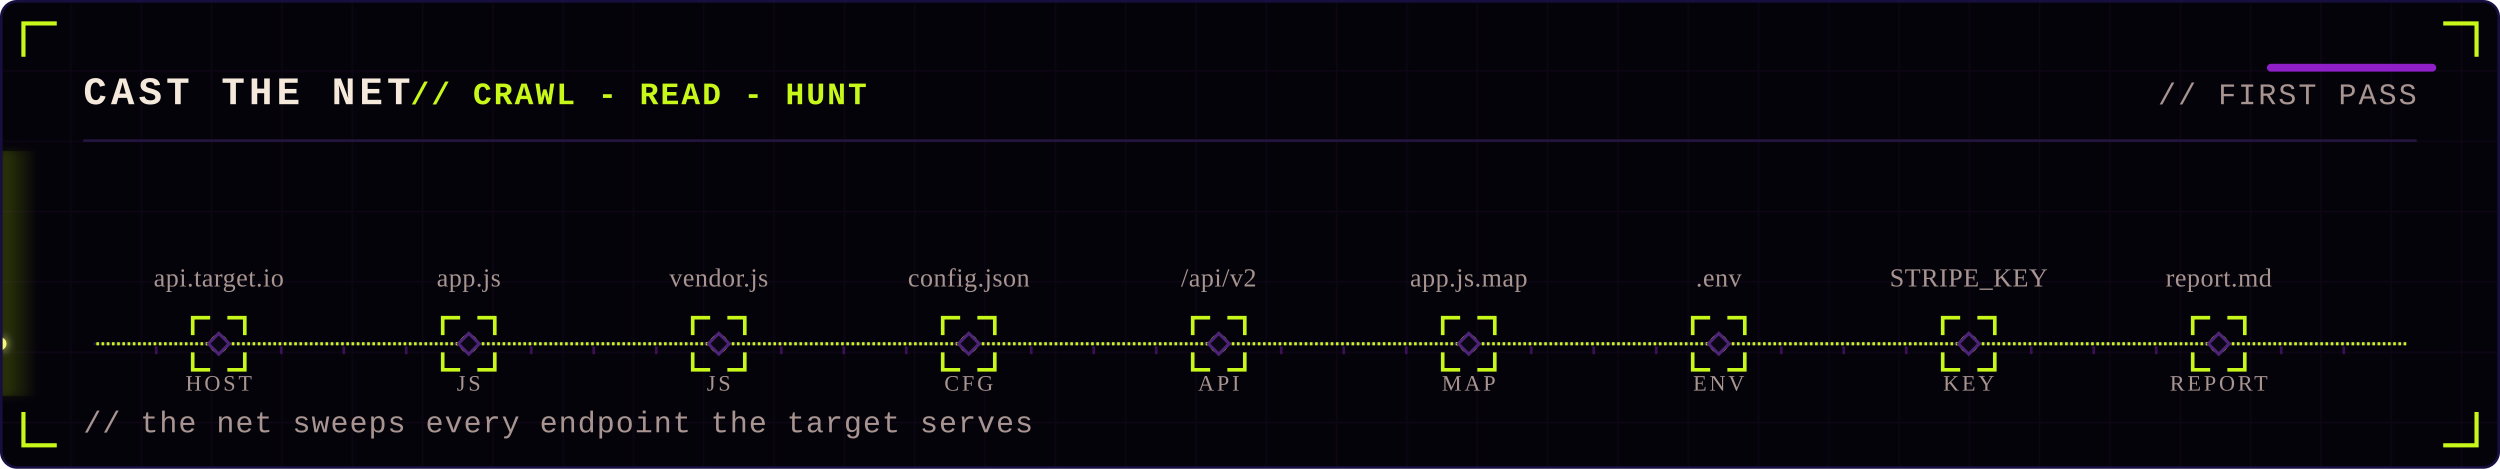
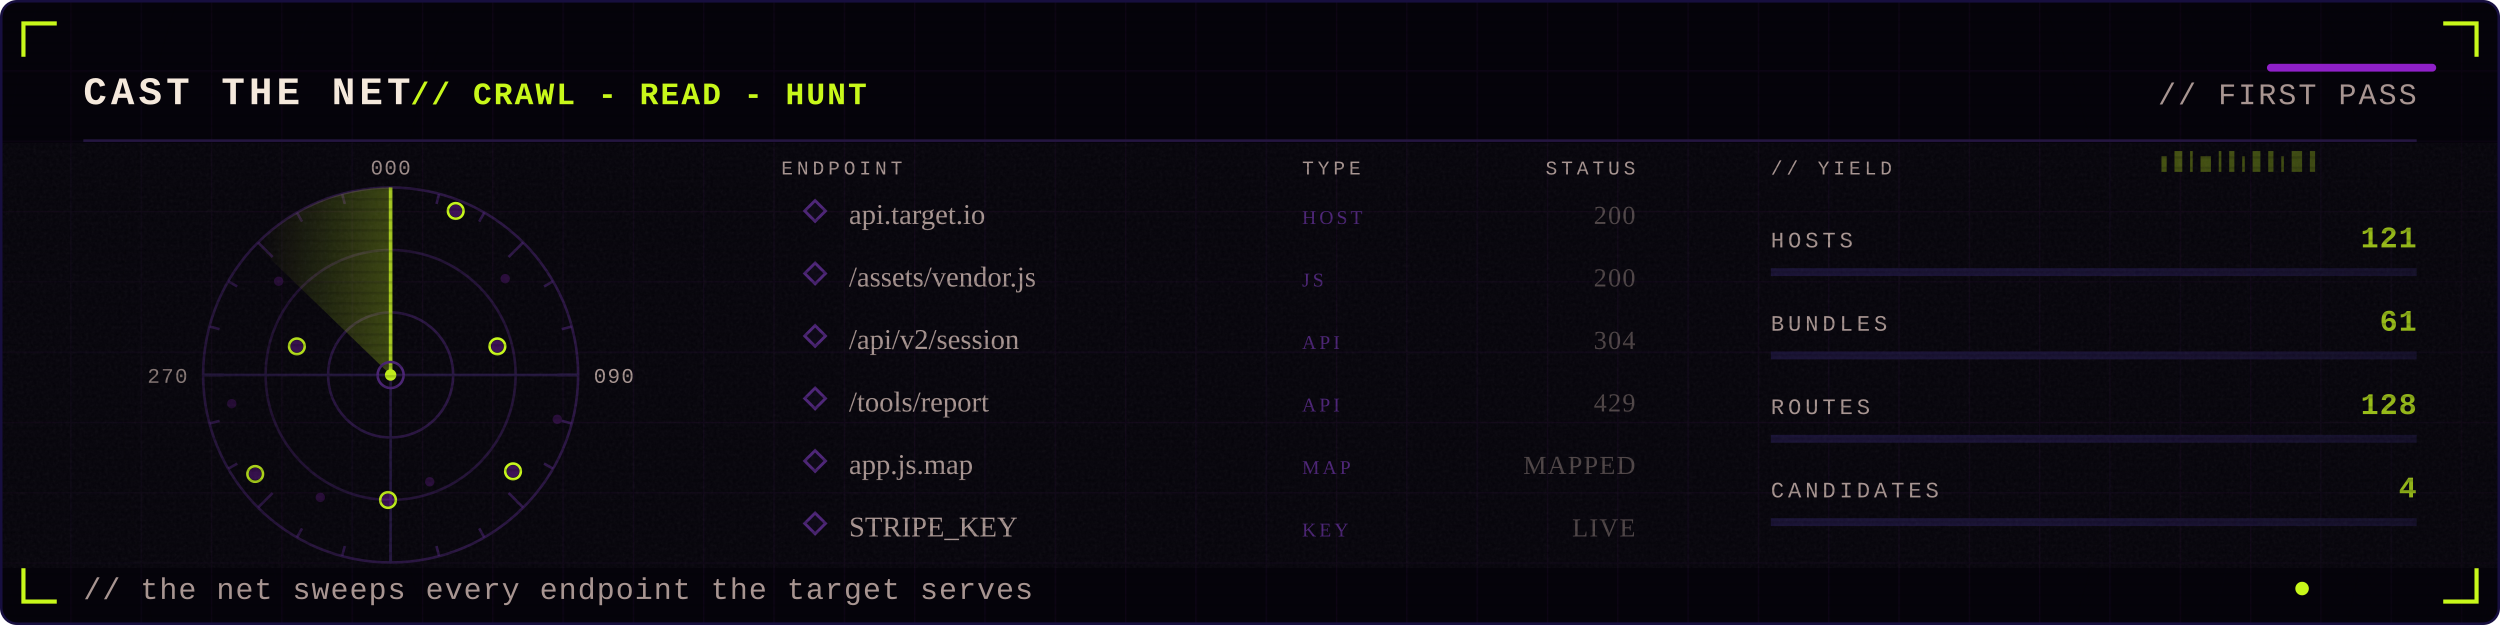
- <svg xmlns="http://www.w3.org/2000/svg" width="960" height="180" viewBox="0 0 960 180" role="img" aria-label="A single sweep moving across a field of targets. As it passes each artifact locks on and lights up: a host, two JavaScript bundles, a config, an API route, a source map, an env file, a stripe key, and the report.">
+ <svg xmlns="http://www.w3.org/2000/svg" width="960" height="240" viewBox="0 0 960 240" role="img" aria-label="A radar sweep across a target field. As the sweep passes each bearing a blip locks on, a matching line lights up in the live endpoint log beside it, and the yield meters fill: 121 hosts, 61 bundles, 128 routes, 4 candidates. A stripe key reads live.">
  <defs>
    <pattern id="nagrid" width="27" height="27" patternUnits="userSpaceOnUse">
      <path d="M27 0H0v27" fill="none" stroke="#9F23DD" stroke-width="1" opacity=".11" />
    </pattern>
+     <pattern id="nascan" width="4" height="4" patternUnits="userSpaceOnUse">
+       <rect y="0" width="4" height="1" fill="#000" opacity=".45" />
+     </pattern>
    <clipPath id="naclip">
-       <rect x="1" y="1" width="958" height="178" rx="6" />
+       <rect x="1" y="1" width="958" height="238" rx="6" />
    </clipPath>
-     <linearGradient id="nabcol" x1="0" y1="0" x2="1" y2="0">
+     <linearGradient id="wgrad" x1="0" y1="0" x2="1" y2="0">
      <stop offset="0" stop-color="#C8F81A" stop-opacity="0" />
-       <stop offset=".5" stop-color="#C8F81A" stop-opacity=".12" />
-       <stop offset="1" stop-color="#C8F81A" stop-opacity="0" />
+       <stop offset="1" stop-color="#C8F81A" stop-opacity=".28" />
    </linearGradient>
-     <linearGradient id="nabv" x1="0" y1="0" x2="0" y2="1">
-       <stop offset="0" stop-color="#C8F81A" stop-opacity="0" />
-       <stop offset=".25" stop-color="#C8F81A" stop-opacity=".9" />
-       <stop offset=".75" stop-color="#C8F81A" stop-opacity=".9" />
-       <stop offset="1" stop-color="#C8F81A" stop-opacity="0" />
-     </linearGradient>
-     <filter id="naglow" x="-60%" y="-30%" width="220%" height="160%">
-       <feGaussianBlur stdDeviation="1.6" result="b" />
-       <feMerge>
-         <feMergeNode in="b" />
-         <feMergeNode in="SourceGraphic" />
-       </feMerge>
+     <radialGradient id="navig" gradientUnits="userSpaceOnUse" cx="480" cy="136" r="560">
+       <stop offset=".55" stop-color="#05030A" stop-opacity="0" />
+       <stop offset="1" stop-color="#05030A" stop-opacity=".5" />
+     </radialGradient>
+     <filter id="nagrain" x="0" y="0" width="100%" height="100%">
+       <feTurbulence type="fractalNoise" baseFrequency=".8" numOctaves="2" seed="7" stitchTiles="stitch" />
+       <feColorMatrix type="saturate" values="0" />
+       <feComponentTransfer>
+         <feFuncA type="linear" slope=".05" />
+       </feComponentTransfer>
+     </filter>
+     <filter id="hg" x="-5%" y="-40%" width="110%" height="180%">
+       <feTurbulence type="fractalNoise" baseFrequency="0.002 0.55" numOctaves="1" seed="8" result="bands" />
+       <feDisplacementMap in="SourceGraphic" in2="bands" xChannelSelector="R" yChannelSelector="G" scale="0">
+         <animate attributeName="scale" values="0;0;2.5;0;0;1.5;0" keyTimes="0;0.45;0.5;0.53;0.7;0.74;0.77" calcMode="discrete" dur="6.4s" repeatCount="indefinite" />
+       </feDisplacementMap>
    </filter>
    <style>
      .m{font-family:ui-monospace,SFMono-Regular,Menlo,Consolas,"Liberation Mono",monospace}
-       .beam{animation:bm 9.0s linear infinite, bmfade 9.0s linear infinite}
-       @keyframes bm{from{transform:translateX(36px)}to{transform:translateX(924px)}}
-       @keyframes bmfade{0%,2%{opacity:0}4%{opacity:1}96%{opacity:1}98%,100%{opacity:0}}
-       .trail{animation:tl 9.0s linear infinite, tlfade 9.0s linear infinite}
-       @keyframes tl{from{stroke-dashoffset:1}to{stroke-dashoffset:0}}
-       @keyframes tlfade{0%,2%{opacity:0}4%{opacity:.28}96%{opacity:.28}98%,100%{opacity:0}}
-       .nd{animation:ndacq 9.0s linear infinite}
-       @keyframes ndacq{0%,5.5%{stroke:#4C2377;fill:#0A0614}7%,13%{stroke:#C8F81A;fill:#160334}15.5%,100%{stroke:#4C2377;fill:#0A0614}}
-       .bk{animation:bkacq 9.0s linear infinite}
-       @keyframes bkacq{0%,5%{stroke-dashoffset:12;opacity:0}6.5%,13%{stroke-dashoffset:0;opacity:1}13.1%,100%{stroke-dashoffset:12;opacity:0}}
-       .lb{animation:lbacq 9.0s linear infinite}
-       @keyframes lbacq{0%,5.5%{fill:#A89591}7%,13%{fill:#F5E9DC}15.5%,100%{fill:#A89591}}
-       .tg{animation:tgacq 9.0s linear infinite}
-       @keyframes tgacq{0%,5.5%{fill:#A89591;opacity:.45}7%,13%{fill:#C8F81A;opacity:1}15.5%,100%{fill:#A89591;opacity:.45}}
-       .pn{animation:pnacq 9.0s linear infinite}
-       @keyframes pnacq{0%,5.5%{r:3;opacity:0}6.5%{opacity:.85}13%{r:15;opacity:0}100%{r:15;opacity:0}}
-       @media (prefers-reduced-motion:reduce){.beam{animation:none;opacity:0}.trail{animation:none;stroke-dashoffset:0;opacity:.28}.nd{animation:none;stroke:#C8F81A;fill:#160334}.bk{animation:none;stroke-dashoffset:0;opacity:1}.lb{animation:none;fill:#F5E9DC}.tg{animation:none;fill:#C8F81A;opacity:1}.pn{animation:none;opacity:0}}
+       .wgd{animation:spin 8.0s linear infinite;transform-origin:150px 144px;transform-box:view-box}
+       @keyframes spin{from{transform:rotate(0deg)}to{transform:rotate(360deg)}}
+       .gv{animation:gflk 7.3s steps(1) infinite;opacity:0}
+       .ga{animation:gflk 7.3s steps(1) infinite;opacity:0;animation-delay:-3.9s}
+       @keyframes gflk{0%,69%{opacity:0}70%,72.5%{opacity:.8}73%,86%{opacity:0}87%,88.5%{opacity:.55}89%,100%{opacity:0}}
+       .gm{animation:gmflk 7.3s steps(1) infinite;opacity:0}
+       @keyframes gmflk{0%,46%{opacity:0}47%,47.6%{opacity:.85}48%,71%{opacity:0}72%,72.5%{opacity:.7}73%,100%{opacity:0}}
+       .bl{animation:blacq 8.0s linear infinite}
+       @keyframes blacq{0%,5.5%{fill:#9F23DD;opacity:.35}8%,30%{fill:#C8F81A;opacity:1}36%,100%{fill:#9F23DD;opacity:.35}}
+       .pn{animation:pnacq 8.0s linear infinite}
+       @keyframes pnacq{0%,5.5%{r:3;opacity:0}7%{opacity:.85}30%{r:13;opacity:0}100%{r:13;opacity:0}}
+       .rg{animation:rgacq 8.0s linear infinite}
+       @keyframes rgacq{0%,5.5%{stroke:#4C2377;fill:#0A0614}8%,30%{stroke:#C8F81A;fill:#160334}36%,100%{stroke:#4C2377;fill:#0A0614}}
+       .rl{animation:rlacq 8.0s linear infinite}
+       @keyframes rlacq{0%,5.5%{fill:#A89591}8%,30%{fill:#F5E9DC}36%,100%{fill:#A89591}}
+       .rt{animation:rtacq 8.0s linear infinite}
+       @keyframes rtacq{0%,5.5%{fill:#4C2377}8%,30%{fill:#9F23DD}36%,100%{fill:#4C2377}}
+       .rs{animation:rsacq 8.0s linear infinite}
+       @keyframes rsacq{0%,5.5%{fill:#A89591;opacity:.45}8%,30%{fill:#C8F81A;opacity:1}36%,100%{fill:#A89591;opacity:.45}}
+       .rb{opacity:0;animation:rbacq 8.0s linear infinite}
+       @keyframes rbacq{0%,5.5%{opacity:0}8%,30%{opacity:.06}36%,100%{opacity:0}}
+       .ra{opacity:0;animation:raacq 8.0s linear infinite}
+       @keyframes raacq{0%,5.5%{opacity:0}8%,30%{opacity:1}36%,100%{opacity:0}}
+       .bf{transform:scaleX(0);transform-box:fill-box;transform-origin:left;animation:bargrow 8.0s linear infinite}
+       @keyframes bargrow{0%{transform:scaleX(0)}12%{transform:scaleX(1)}88%{transform:scaleX(1);opacity:1}92%{transform:scaleX(1);opacity:0}94%{transform:scaleX(0);opacity:0}100%{transform:scaleX(0);opacity:0}}
+       .lvd{animation:lv 1.6s ease-in-out infinite}
+       @keyframes lv{0%,100%{opacity:1}50%{opacity:.25}}
+       @media (prefers-reduced-motion:reduce){
+         .wgd{animation:none;opacity:0}.gv,.ga,.gm{animation:none;opacity:0}
+         .bl{animation:none;fill:#C8F81A;opacity:1}.pn{animation:none;opacity:0}
+         .rg{animation:none;stroke:#C8F81A;fill:#160334}.rl{animation:none;fill:#F5E9DC}
+         .rt{animation:none;fill:#9F23DD}.rs{animation:none;fill:#C8F81A;opacity:1}
+         .rb{animation:none;opacity:.06}.ra{animation:none;opacity:1}
+         .bf{animation:none;transform:scaleX(1)}.lvd{animation:none}
+       }
    </style>
  </defs>
-   <rect x=".5" y=".5" width="959" height="179" rx="6" fill="#05030A" stroke="#170F3F" />
+   <rect x=".5" y=".5" width="959" height="239" rx="6" fill="#05030A" stroke="#170F3F" />
  <g clip-path="url(#naclip)">
-     <rect width="960" height="180" fill="url(#nagrid)" opacity=".5" />
+     <rect width="960" height="240" fill="url(#nagrid)" opacity=".5" />
+     <g fill="none" stroke="#4C2377" opacity=".5">
+       <circle cx="150" cy="144" r="24" />
+       <circle cx="150" cy="144" r="48" opacity=".8" />
+       <circle cx="150" cy="144" r="72" opacity="1" />
+     </g>
+     <path d="M150.0 72.0L150.0 80.0M168.6 74.5L167.6 78.3M186.0 81.6L184.0 85.1M200.9 93.1L195.3 98.7M212.4 108.0L208.9 110.0M219.5 125.4L215.7 126.4M222.0 144.0L214.0 144.0M219.5 162.6L215.7 161.6M212.4 180.0L208.9 178.0M200.9 194.9L195.3 189.3M186.0 206.4L184.0 202.9M168.6 213.5L167.6 209.7M150.0 216.0L150.0 208.0M131.4 213.5L132.4 209.7M114.0 206.4L116.0 202.9M99.1 194.9L104.7 189.3M87.6 180.0L91.1 178.0M80.5 162.6L84.3 161.6M78.0 144.0L86.0 144.0M80.5 125.4L84.3 126.4M87.6 108.0L91.1 110.0M99.1 93.1L104.7 98.7M114.0 81.6L116.0 85.1M131.4 74.5L132.4 78.3" stroke="#4C2377" stroke-width="1" opacity=".55" />
+     <path d="M150 72V216M78 144H222" stroke="#241640" stroke-width="1" />
+     <g class="wgd">
+       <path d="M150 144L98.2 94A72 72 0 0 1 150 72Z" fill="url(#wgrad)" />
+       <path d="M150 144V72" stroke="#C8F81A" stroke-width="1.4" opacity=".8" />
+     </g>
+     <circle cx="194" cy="107" r="1.8" fill="#9F23DD" opacity=".22" />
+     <circle cx="214" cy="161" r="1.8" fill="#9F23DD" opacity=".22" />
+     <circle cx="165" cy="185" r="1.8" fill="#9F23DD" opacity=".22" />
+     <circle cx="123" cy="191" r="1.8" fill="#9F23DD" opacity=".22" />
+     <circle cx="89" cy="155" r="1.8" fill="#9F23DD" opacity=".22" />
+     <circle cx="107" cy="108" r="1.8" fill="#9F23DD" opacity=".22" />
+     <circle class="bl" cx="175" cy="81" r="2.4" fill="#9F23DD" opacity=".35" style="animation-delay:-7.99s" />
+     <circle class="pn" cx="175" cy="81" r="3" fill="none" stroke="#C8F81A" stroke-width="1" style="animation-delay:-7.99s" />
+     <circle class="bl" cx="191" cy="133" r="2.4" fill="#9F23DD" opacity=".35" style="animation-delay:-6.81s" />
+     <circle class="pn" cx="191" cy="133" r="3" fill="none" stroke="#C8F81A" stroke-width="1" style="animation-delay:-6.81s" />
+     <circle class="bl" cx="197" cy="181" r="2.4" fill="#9F23DD" opacity=".35" style="animation-delay:-5.64s" />
+     <circle class="pn" cx="197" cy="181" r="3" fill="none" stroke="#C8F81A" stroke-width="1" style="animation-delay:-5.64s" />
+     <circle class="bl" cx="149" cy="192" r="2.4" fill="#9F23DD" opacity=".35" style="animation-delay:-4.46s" />
+     <circle class="pn" cx="149" cy="192" r="3" fill="none" stroke="#C8F81A" stroke-width="1" style="animation-delay:-4.46s" />
+     <circle class="bl" cx="98" cy="182" r="2.4" fill="#9F23DD" opacity=".35" style="animation-delay:-3.28s" />
+     <circle class="pn" cx="98" cy="182" r="3" fill="none" stroke="#C8F81A" stroke-width="1" style="animation-delay:-3.28s" />
+     <circle class="bl" cx="114" cy="133" r="2.4" fill="#9F23DD" opacity=".35" style="animation-delay:-2.10s" />
+     <circle class="pn" cx="114" cy="133" r="3" fill="none" stroke="#C8F81A" stroke-width="1" style="animation-delay:-2.10s" />
+     <circle cx="150" cy="144" r="2.2" fill="#C8F81A" />
+     <circle cx="150" cy="144" r="5" fill="none" stroke="#4C2377" />
+     <g class="m" fill="#A89591" font-size="8" letter-spacing=".5">
+       <text x="150" y="67" text-anchor="middle">000</text>
+       <text x="228" y="147">090</text>
+       <text x="72" y="147" text-anchor="end">270</text>
+     </g>
+     <g class="m" font-size="7.5" letter-spacing="1.5" fill="#A89591">
+       <text x="300" y="67">ENDPOINT</text>
+       <text x="500" y="67">TYPE</text>
+       <text x="628" y="67" text-anchor="end">STATUS</text>
+     </g>
+     <rect class="rb" x="300" y="71" width="328" height="21" fill="#C8F81A" />
+     <rect class="ra" x="300" y="70" width="2" height="22" fill="#C8F81A" />
+     <path class="rg" d="M313 77l4 4-4 4-4-4z" stroke="#4C2377" fill="#0A0614" stroke-width="1.1" style="animation-delay:-7.99s" />
+     <text class="rl" x="326" y="86" font-size="11" fill="#A89591" style="animation-delay:-7.99s">api.target.io</text>
+     <text class="rt" x="500" y="86" font-size="7.5" letter-spacing="1.2" fill="#4C2377" style="animation-delay:-7.99s">HOST</text>
+     <text class="rs" x="628" y="86" font-size="10" letter-spacing=".5" text-anchor="end" fill="#A89591" opacity=".45" style="animation-delay:-7.99s">200</text>
+     <rect class="rb" x="300" y="95" width="328" height="21" fill="#C8F81A" />
+     <rect class="ra" x="300" y="94" width="2" height="22" fill="#C8F81A" />
+     <path class="rg" d="M313 101l4 4-4 4-4-4z" stroke="#4C2377" fill="#0A0614" stroke-width="1.1" style="animation-delay:-6.81s" />
+     <text class="rl" x="326" y="110" font-size="11" fill="#A89591" style="animation-delay:-6.81s">/assets/vendor.js</text>
+     <text class="rt" x="500" y="110" font-size="7.5" letter-spacing="1.2" fill="#4C2377" style="animation-delay:-6.81s">JS</text>
+     <text class="rs" x="628" y="110" font-size="10" letter-spacing=".5" text-anchor="end" fill="#A89591" opacity=".45" style="animation-delay:-6.81s">200</text>
+     <rect class="rb" x="300" y="119" width="328" height="21" fill="#C8F81A" />
+     <rect class="ra" x="300" y="118" width="2" height="22" fill="#C8F81A" />
+     <path class="rg" d="M313 125l4 4-4 4-4-4z" stroke="#4C2377" fill="#0A0614" stroke-width="1.1" style="animation-delay:-5.64s" />
+     <text class="rl" x="326" y="134" font-size="11" fill="#A89591" style="animation-delay:-5.64s">/api/v2/session</text>
+     <text class="rt" x="500" y="134" font-size="7.5" letter-spacing="1.2" fill="#4C2377" style="animation-delay:-5.64s">API</text>
+     <text class="rs" x="628" y="134" font-size="10" letter-spacing=".5" text-anchor="end" fill="#A89591" opacity=".45" style="animation-delay:-5.64s">304</text>
+     <rect class="rb" x="300" y="143" width="328" height="21" fill="#C8F81A" />
+     <rect class="ra" x="300" y="142" width="2" height="22" fill="#C8F81A" />
+     <path class="rg" d="M313 149l4 4-4 4-4-4z" stroke="#4C2377" fill="#0A0614" stroke-width="1.1" style="animation-delay:-4.46s" />
+     <text class="rl" x="326" y="158" font-size="11" fill="#A89591" style="animation-delay:-4.46s">/tools/report</text>
+     <text class="rt" x="500" y="158" font-size="7.5" letter-spacing="1.2" fill="#4C2377" style="animation-delay:-4.46s">API</text>
+     <text class="rs" x="628" y="158" font-size="10" letter-spacing=".5" text-anchor="end" fill="#A89591" opacity=".45" style="animation-delay:-4.46s">429</text>
+     <rect class="rb" x="300" y="167" width="328" height="21" fill="#C8F81A" />
+     <rect class="ra" x="300" y="166" width="2" height="22" fill="#C8F81A" />
+     <path class="rg" d="M313 173l4 4-4 4-4-4z" stroke="#4C2377" fill="#0A0614" stroke-width="1.1" style="animation-delay:-3.28s" />
+     <text class="rl" x="326" y="182" font-size="11" fill="#A89591" style="animation-delay:-3.28s">app.js.map</text>
+     <text class="rt" x="500" y="182" font-size="7.5" letter-spacing="1.2" fill="#4C2377" style="animation-delay:-3.28s">MAP</text>
+     <text class="rs" x="628" y="182" font-size="10" letter-spacing=".5" text-anchor="end" fill="#A89591" opacity=".45" style="animation-delay:-3.28s">MAPPED</text>
+     <rect class="rb" x="300" y="191" width="328" height="21" fill="#C8F81A" />
+     <rect class="ra" x="300" y="190" width="2" height="22" fill="#C8F81A" />
+     <path class="rg" d="M313 197l4 4-4 4-4-4z" stroke="#4C2377" fill="#0A0614" stroke-width="1.1" style="animation-delay:-2.10s" />
+     <text class="rl" x="326" y="206" font-size="11" fill="#A89591" style="animation-delay:-2.10s">STRIPE_KEY</text>
+     <text class="rt" x="500" y="206" font-size="7.5" letter-spacing="1.2" fill="#4C2377" style="animation-delay:-2.10s">KEY</text>
+     <text class="rs" x="628" y="206" font-size="10" letter-spacing=".5" text-anchor="end" fill="#A89591" opacity=".45" style="animation-delay:-2.10s">LIVE</text>
+     <g class="m">
+       <text x="680" y="67" font-size="7.5" letter-spacing="1.5" fill="#A89591">// YIELD</text>
+       <text x="680" y="95" font-size="8.5" letter-spacing="1.5" fill="#A89591">HOSTS</text>
+       <text x="928" y="95" font-size="11.5" letter-spacing=".4" font-weight="700" text-anchor="end" fill="#C8F81A">121</text>
+       <rect x="680" y="103" width="248" height="3" fill="#171033" />
+       <rect class="bf" x="680" y="103" width="234" height="3" fill="#C8F81A" style="animation-delay:0.35s" />
+       <text x="680" y="127" font-size="8.5" letter-spacing="1.5" fill="#A89591">BUNDLES</text>
+       <text x="928" y="127" font-size="11.5" letter-spacing=".4" font-weight="700" text-anchor="end" fill="#C8F81A">61</text>
+       <rect x="680" y="135" width="248" height="3" fill="#171033" />
+       <rect class="bf" x="680" y="135" width="118" height="3" fill="#C8F81A" style="animation-delay:1.05s" />
+       <text x="680" y="159" font-size="8.5" letter-spacing="1.5" fill="#A89591">ROUTES</text>
+       <text x="928" y="159" font-size="11.5" letter-spacing=".4" font-weight="700" text-anchor="end" fill="#C8F81A">128</text>
+       <rect x="680" y="167" width="248" height="3" fill="#171033" />
+       <rect class="bf" x="680" y="167" width="248" height="3" fill="#C8F81A" style="animation-delay:1.75s" />
+       <text x="680" y="191" font-size="8.5" letter-spacing="1.5" fill="#A89591">CANDIDATES</text>
+       <text x="928" y="191" font-size="11.5" letter-spacing=".4" font-weight="700" text-anchor="end" fill="#C8F81A">4</text>
+       <rect x="680" y="199" width="248" height="3" fill="#171033" />
+       <rect class="bf" x="680" y="199" width="8" height="3" fill="#C8F81A" style="animation-delay:2.45s" />
+     </g>
+     <g fill="#C8F81A" opacity=".35">
+       <rect x="830" y="60" width="2" height="6" />
+       <rect x="835" y="58" width="3" height="8" />
+       <rect x="841" y="58" width="1" height="8" />
+       <rect x="845" y="60" width="4" height="6" />
+       <rect x="852" y="58" width="1" height="8" />
+       <rect x="856" y="58" width="2" height="8" />
+       <rect x="861" y="60" width="1" height="6" />
+       <rect x="865" y="58" width="3" height="8" />
+       <rect x="871" y="58" width="2" height="8" />
+       <rect x="876" y="60" width="1" height="6" />
+       <rect x="880" y="58" width="4" height="8" />
+       <rect x="887" y="58" width="2" height="8" />
+     </g>
+     <rect width="960" height="240" fill="url(#navig)" />
+     <rect width="960" height="240" fill="url(#nascan)" opacity=".3" />
+     <rect x="1" y="55" width="958" height="163" fill="#000" filter="url(#nagrain)" />
  </g>
  <g fill="none" stroke="#C8F81A" stroke-width="1.6" stroke-linecap="square">
    <path d="M9 21V9h12" />
    <path d="M951 21V9h-12" />
-     <path d="M9 159v12h12" />
-     <path d="M951 159v12h-12" />
+     <path d="M9 219v12h12" />
+     <path d="M951 219v12h-12" />
  </g>
  <path d="M872 26h62" stroke="#9F23DD" stroke-width="3" stroke-linecap="round" opacity=".9" />
  <g class="m">
+     <text class="gv" x="32" y="40" font-size="15" font-weight="700" letter-spacing="1.6" style="transform:translate(1.6px,-1px)">CAST THE NET  //  CRAWL - READ - HUNT</text>
+     <text class="ga" x="32" y="40" font-size="15" font-weight="700" letter-spacing="1.6" style="transform:translate(-1.6px,1px)">CAST THE NET  //  CRAWL - READ - HUNT</text>
+     <text class="gm" x="32" y="40" font-size="15" font-weight="700" letter-spacing="1.6" fill="#F5E9DC" filter="url(#hg)">CAST THE NET  //  CRAWL - READ - HUNT</text>
    <text x="32" y="40" font-size="15" font-weight="700" letter-spacing="1.6" fill="#F5E9DC">CAST THE NET<tspan fill="#C8F81A" font-size="12" letter-spacing=".8">  //  CRAWL - READ - HUNT</tspan>
    </text>
    <text x="928" y="40" font-size="11.5" letter-spacing=".8" text-anchor="end" fill="#A89591">// FIRST PASS</text>
    <path d="M32 54H928" stroke="#241640" stroke-width="1" />
-   </g>
-   <g clip-path="url(#naclip)">
-     <path d="M60 133v3M84 133v3M108 133v3M132 133v3M156 133v3M180 133v3M204 133v3M228 133v3M252 133v3M276 133v3M300 133v3M324 133v3M348 133v3M372 133v3M396 133v3M420 133v3M444 133v3M468 133v3M492 133v3M516 133v3M540 133v3M564 133v3M588 133v3M612 133v3M636 133v3M660 133v3M684 133v3M708 133v3M732 133v3M756 133v3M780 133v3M804 133v3M828 133v3M852 133v3M876 133v3M900 133v3" stroke="#9F23DD" stroke-width="1" opacity=".35" />
-     <path d="M36 132H924" stroke="#241640" stroke-width="1" />
-     <path class="trail" d="M36 132H924" fill="none" stroke="#C8F81A" stroke-width="1.2" pathLength="1" stroke-dasharray="1" stroke-dashoffset="1" />
-     <g class="ndg">
-       <text class="lb" x="84" y="110" text-anchor="middle" font-size="10" letter-spacing=".2" fill="#A89591" style="animation-delay:-0.23s">api.target.io</text>
-       <text class="tg" x="84" y="150" text-anchor="middle" font-size="8.5" letter-spacing="1.1" fill="#A89591" style="animation-delay:-0.23s">HOST</text>
-       <circle class="pn" cx="84" cy="132" r="3" fill="none" stroke="#C8F81A" stroke-width="1" style="animation-delay:-0.23s" />
-       <g class="bk" fill="none" stroke="#C8F81A" stroke-width="1.4" stroke-linecap="square" style="animation-delay:-0.23s">
-         <path pathLength="12" stroke-dasharray="12" d="M74 128V122H80" />
-         <path pathLength="12" stroke-dasharray="12" d="M88 122H94V128" />
-         <path pathLength="12" stroke-dasharray="12" d="M94 136V142H88" />
-         <path pathLength="12" stroke-dasharray="12" d="M80 142H74V136" />
-       </g>
-       <path class="nd" d="M84 128l4 4-4 4-4-4z" stroke="#4C2377" fill="#0A0614" stroke-width="1.2" style="animation-delay:-0.23s" />
-     </g>
-     <g class="ndg">
-       <text class="lb" x="180" y="110" text-anchor="middle" font-size="10" letter-spacing=".2" fill="#A89591" style="animation-delay:-8.26s">app.js</text>
-       <text class="tg" x="180" y="150" text-anchor="middle" font-size="8.5" letter-spacing="1.1" fill="#A89591" style="animation-delay:-8.26s">JS</text>
-       <circle class="pn" cx="180" cy="132" r="3" fill="none" stroke="#C8F81A" stroke-width="1" style="animation-delay:-8.26s" />
-       <g class="bk" fill="none" stroke="#C8F81A" stroke-width="1.4" stroke-linecap="square" style="animation-delay:-8.26s">
-         <path pathLength="12" stroke-dasharray="12" d="M170 128V122H176" />
-         <path pathLength="12" stroke-dasharray="12" d="M184 122H190V128" />
-         <path pathLength="12" stroke-dasharray="12" d="M190 136V142H184" />
-         <path pathLength="12" stroke-dasharray="12" d="M176 142H170V136" />
-       </g>
-       <path class="nd" d="M180 128l4 4-4 4-4-4z" stroke="#4C2377" fill="#0A0614" stroke-width="1.2" style="animation-delay:-8.26s" />
-     </g>
-     <g class="ndg">
-       <text class="lb" x="276" y="110" text-anchor="middle" font-size="10" letter-spacing=".2" fill="#A89591" style="animation-delay:-7.29s">vendor.js</text>
-       <text class="tg" x="276" y="150" text-anchor="middle" font-size="8.5" letter-spacing="1.1" fill="#A89591" style="animation-delay:-7.29s">JS</text>
-       <circle class="pn" cx="276" cy="132" r="3" fill="none" stroke="#C8F81A" stroke-width="1" style="animation-delay:-7.29s" />
-       <g class="bk" fill="none" stroke="#C8F81A" stroke-width="1.4" stroke-linecap="square" style="animation-delay:-7.29s">
-         <path pathLength="12" stroke-dasharray="12" d="M266 128V122H272" />
-         <path pathLength="12" stroke-dasharray="12" d="M280 122H286V128" />
-         <path pathLength="12" stroke-dasharray="12" d="M286 136V142H280" />
-         <path pathLength="12" stroke-dasharray="12" d="M272 142H266V136" />
-       </g>
-       <path class="nd" d="M276 128l4 4-4 4-4-4z" stroke="#4C2377" fill="#0A0614" stroke-width="1.2" style="animation-delay:-7.29s" />
-     </g>
-     <g class="ndg">
-       <text class="lb" x="372" y="110" text-anchor="middle" font-size="10" letter-spacing=".2" fill="#A89591" style="animation-delay:-6.31s">config.json</text>
-       <text class="tg" x="372" y="150" text-anchor="middle" font-size="8.5" letter-spacing="1.1" fill="#A89591" style="animation-delay:-6.31s">CFG</text>
-       <circle class="pn" cx="372" cy="132" r="3" fill="none" stroke="#C8F81A" stroke-width="1" style="animation-delay:-6.31s" />
-       <g class="bk" fill="none" stroke="#C8F81A" stroke-width="1.4" stroke-linecap="square" style="animation-delay:-6.31s">
-         <path pathLength="12" stroke-dasharray="12" d="M362 128V122H368" />
-         <path pathLength="12" stroke-dasharray="12" d="M376 122H382V128" />
-         <path pathLength="12" stroke-dasharray="12" d="M382 136V142H376" />
-         <path pathLength="12" stroke-dasharray="12" d="M368 142H362V136" />
-       </g>
-       <path class="nd" d="M372 128l4 4-4 4-4-4z" stroke="#4C2377" fill="#0A0614" stroke-width="1.2" style="animation-delay:-6.31s" />
-     </g>
-     <g class="ndg">
-       <text class="lb" x="468" y="110" text-anchor="middle" font-size="10" letter-spacing=".2" fill="#A89591" style="animation-delay:-5.34s">/api/v2</text>
-       <text class="tg" x="468" y="150" text-anchor="middle" font-size="8.5" letter-spacing="1.1" fill="#A89591" style="animation-delay:-5.34s">API</text>
-       <circle class="pn" cx="468" cy="132" r="3" fill="none" stroke="#C8F81A" stroke-width="1" style="animation-delay:-5.34s" />
-       <g class="bk" fill="none" stroke="#C8F81A" stroke-width="1.4" stroke-linecap="square" style="animation-delay:-5.34s">
-         <path pathLength="12" stroke-dasharray="12" d="M458 128V122H464" />
-         <path pathLength="12" stroke-dasharray="12" d="M472 122H478V128" />
-         <path pathLength="12" stroke-dasharray="12" d="M478 136V142H472" />
-         <path pathLength="12" stroke-dasharray="12" d="M464 142H458V136" />
-       </g>
-       <path class="nd" d="M468 128l4 4-4 4-4-4z" stroke="#4C2377" fill="#0A0614" stroke-width="1.2" style="animation-delay:-5.34s" />
-     </g>
-     <g class="ndg">
-       <text class="lb" x="564" y="110" text-anchor="middle" font-size="10" letter-spacing=".2" fill="#A89591" style="animation-delay:-4.37s">app.js.map</text>
-       <text class="tg" x="564" y="150" text-anchor="middle" font-size="8.5" letter-spacing="1.1" fill="#A89591" style="animation-delay:-4.37s">MAP</text>
-       <circle class="pn" cx="564" cy="132" r="3" fill="none" stroke="#C8F81A" stroke-width="1" style="animation-delay:-4.37s" />
-       <g class="bk" fill="none" stroke="#C8F81A" stroke-width="1.4" stroke-linecap="square" style="animation-delay:-4.37s">
-         <path pathLength="12" stroke-dasharray="12" d="M554 128V122H560" />
-         <path pathLength="12" stroke-dasharray="12" d="M568 122H574V128" />
-         <path pathLength="12" stroke-dasharray="12" d="M574 136V142H568" />
-         <path pathLength="12" stroke-dasharray="12" d="M560 142H554V136" />
-       </g>
-       <path class="nd" d="M564 128l4 4-4 4-4-4z" stroke="#4C2377" fill="#0A0614" stroke-width="1.2" style="animation-delay:-4.37s" />
-     </g>
-     <g class="ndg">
-       <text class="lb" x="660" y="110" text-anchor="middle" font-size="10" letter-spacing=".2" fill="#A89591" style="animation-delay:-3.40s">.env</text>
-       <text class="tg" x="660" y="150" text-anchor="middle" font-size="8.5" letter-spacing="1.1" fill="#A89591" style="animation-delay:-3.40s">ENV</text>
-       <circle class="pn" cx="660" cy="132" r="3" fill="none" stroke="#C8F81A" stroke-width="1" style="animation-delay:-3.40s" />
-       <g class="bk" fill="none" stroke="#C8F81A" stroke-width="1.4" stroke-linecap="square" style="animation-delay:-3.40s">
-         <path pathLength="12" stroke-dasharray="12" d="M650 128V122H656" />
-         <path pathLength="12" stroke-dasharray="12" d="M664 122H670V128" />
-         <path pathLength="12" stroke-dasharray="12" d="M670 136V142H664" />
-         <path pathLength="12" stroke-dasharray="12" d="M656 142H650V136" />
-       </g>
-       <path class="nd" d="M660 128l4 4-4 4-4-4z" stroke="#4C2377" fill="#0A0614" stroke-width="1.2" style="animation-delay:-3.40s" />
-     </g>
-     <g class="ndg">
-       <text class="lb" x="756" y="110" text-anchor="middle" font-size="10" letter-spacing=".2" fill="#A89591" style="animation-delay:-2.42s">STRIPE_KEY</text>
-       <text class="tg" x="756" y="150" text-anchor="middle" font-size="8.5" letter-spacing="1.1" fill="#A89591" style="animation-delay:-2.42s">KEY</text>
-       <circle class="pn" cx="756" cy="132" r="3" fill="none" stroke="#C8F81A" stroke-width="1" style="animation-delay:-2.42s" />
-       <g class="bk" fill="none" stroke="#C8F81A" stroke-width="1.4" stroke-linecap="square" style="animation-delay:-2.42s">
-         <path pathLength="12" stroke-dasharray="12" d="M746 128V122H752" />
-         <path pathLength="12" stroke-dasharray="12" d="M760 122H766V128" />
-         <path pathLength="12" stroke-dasharray="12" d="M766 136V142H760" />
-         <path pathLength="12" stroke-dasharray="12" d="M752 142H746V136" />
-       </g>
-       <path class="nd" d="M756 128l4 4-4 4-4-4z" stroke="#4C2377" fill="#0A0614" stroke-width="1.2" style="animation-delay:-2.42s" />
-     </g>
-     <g class="ndg">
-       <text class="lb" x="852" y="110" text-anchor="middle" font-size="10" letter-spacing=".2" fill="#A89591" style="animation-delay:-1.45s">report.md</text>
-       <text class="tg" x="852" y="150" text-anchor="middle" font-size="8.5" letter-spacing="1.1" fill="#A89591" style="animation-delay:-1.45s">REPORT</text>
-       <circle class="pn" cx="852" cy="132" r="3" fill="none" stroke="#C8F81A" stroke-width="1" style="animation-delay:-1.45s" />
-       <g class="bk" fill="none" stroke="#C8F81A" stroke-width="1.4" stroke-linecap="square" style="animation-delay:-1.45s">
-         <path pathLength="12" stroke-dasharray="12" d="M842 128V122H848" />
-         <path pathLength="12" stroke-dasharray="12" d="M856 122H862V128" />
-         <path pathLength="12" stroke-dasharray="12" d="M862 136V142H856" />
-         <path pathLength="12" stroke-dasharray="12" d="M848 142H842V136" />
-       </g>
-       <path class="nd" d="M852 128l4 4-4 4-4-4z" stroke="#4C2377" fill="#0A0614" stroke-width="1.2" style="animation-delay:-1.45s" />
-     </g>
-     <g class="beam" filter="url(#naglow)">
-       <rect x="-14" y="58" width="28" height="94" fill="url(#nabcol)" />
-       <path d="M0 60V150" fill="none" stroke="url(#nabv)" stroke-width="2" opacity=".95" />
-       <circle cx="0" cy="132" r="2.5" fill="#F5F87D" />
-     </g>
-   </g>
-   <g class="m">
-     <text x="32" y="166" font-size="11.5" letter-spacing=".4" fill="#A89591">// the net sweeps every endpoint the target serves</text>
+     <text x="32" y="230" font-size="11.5" letter-spacing=".4" fill="#A89591">// the net sweeps every endpoint the target serves</text>
+     <circle class="lvd" cx="884" cy="226" r="2.6" fill="#C8F81A" />
  </g>
</svg>
